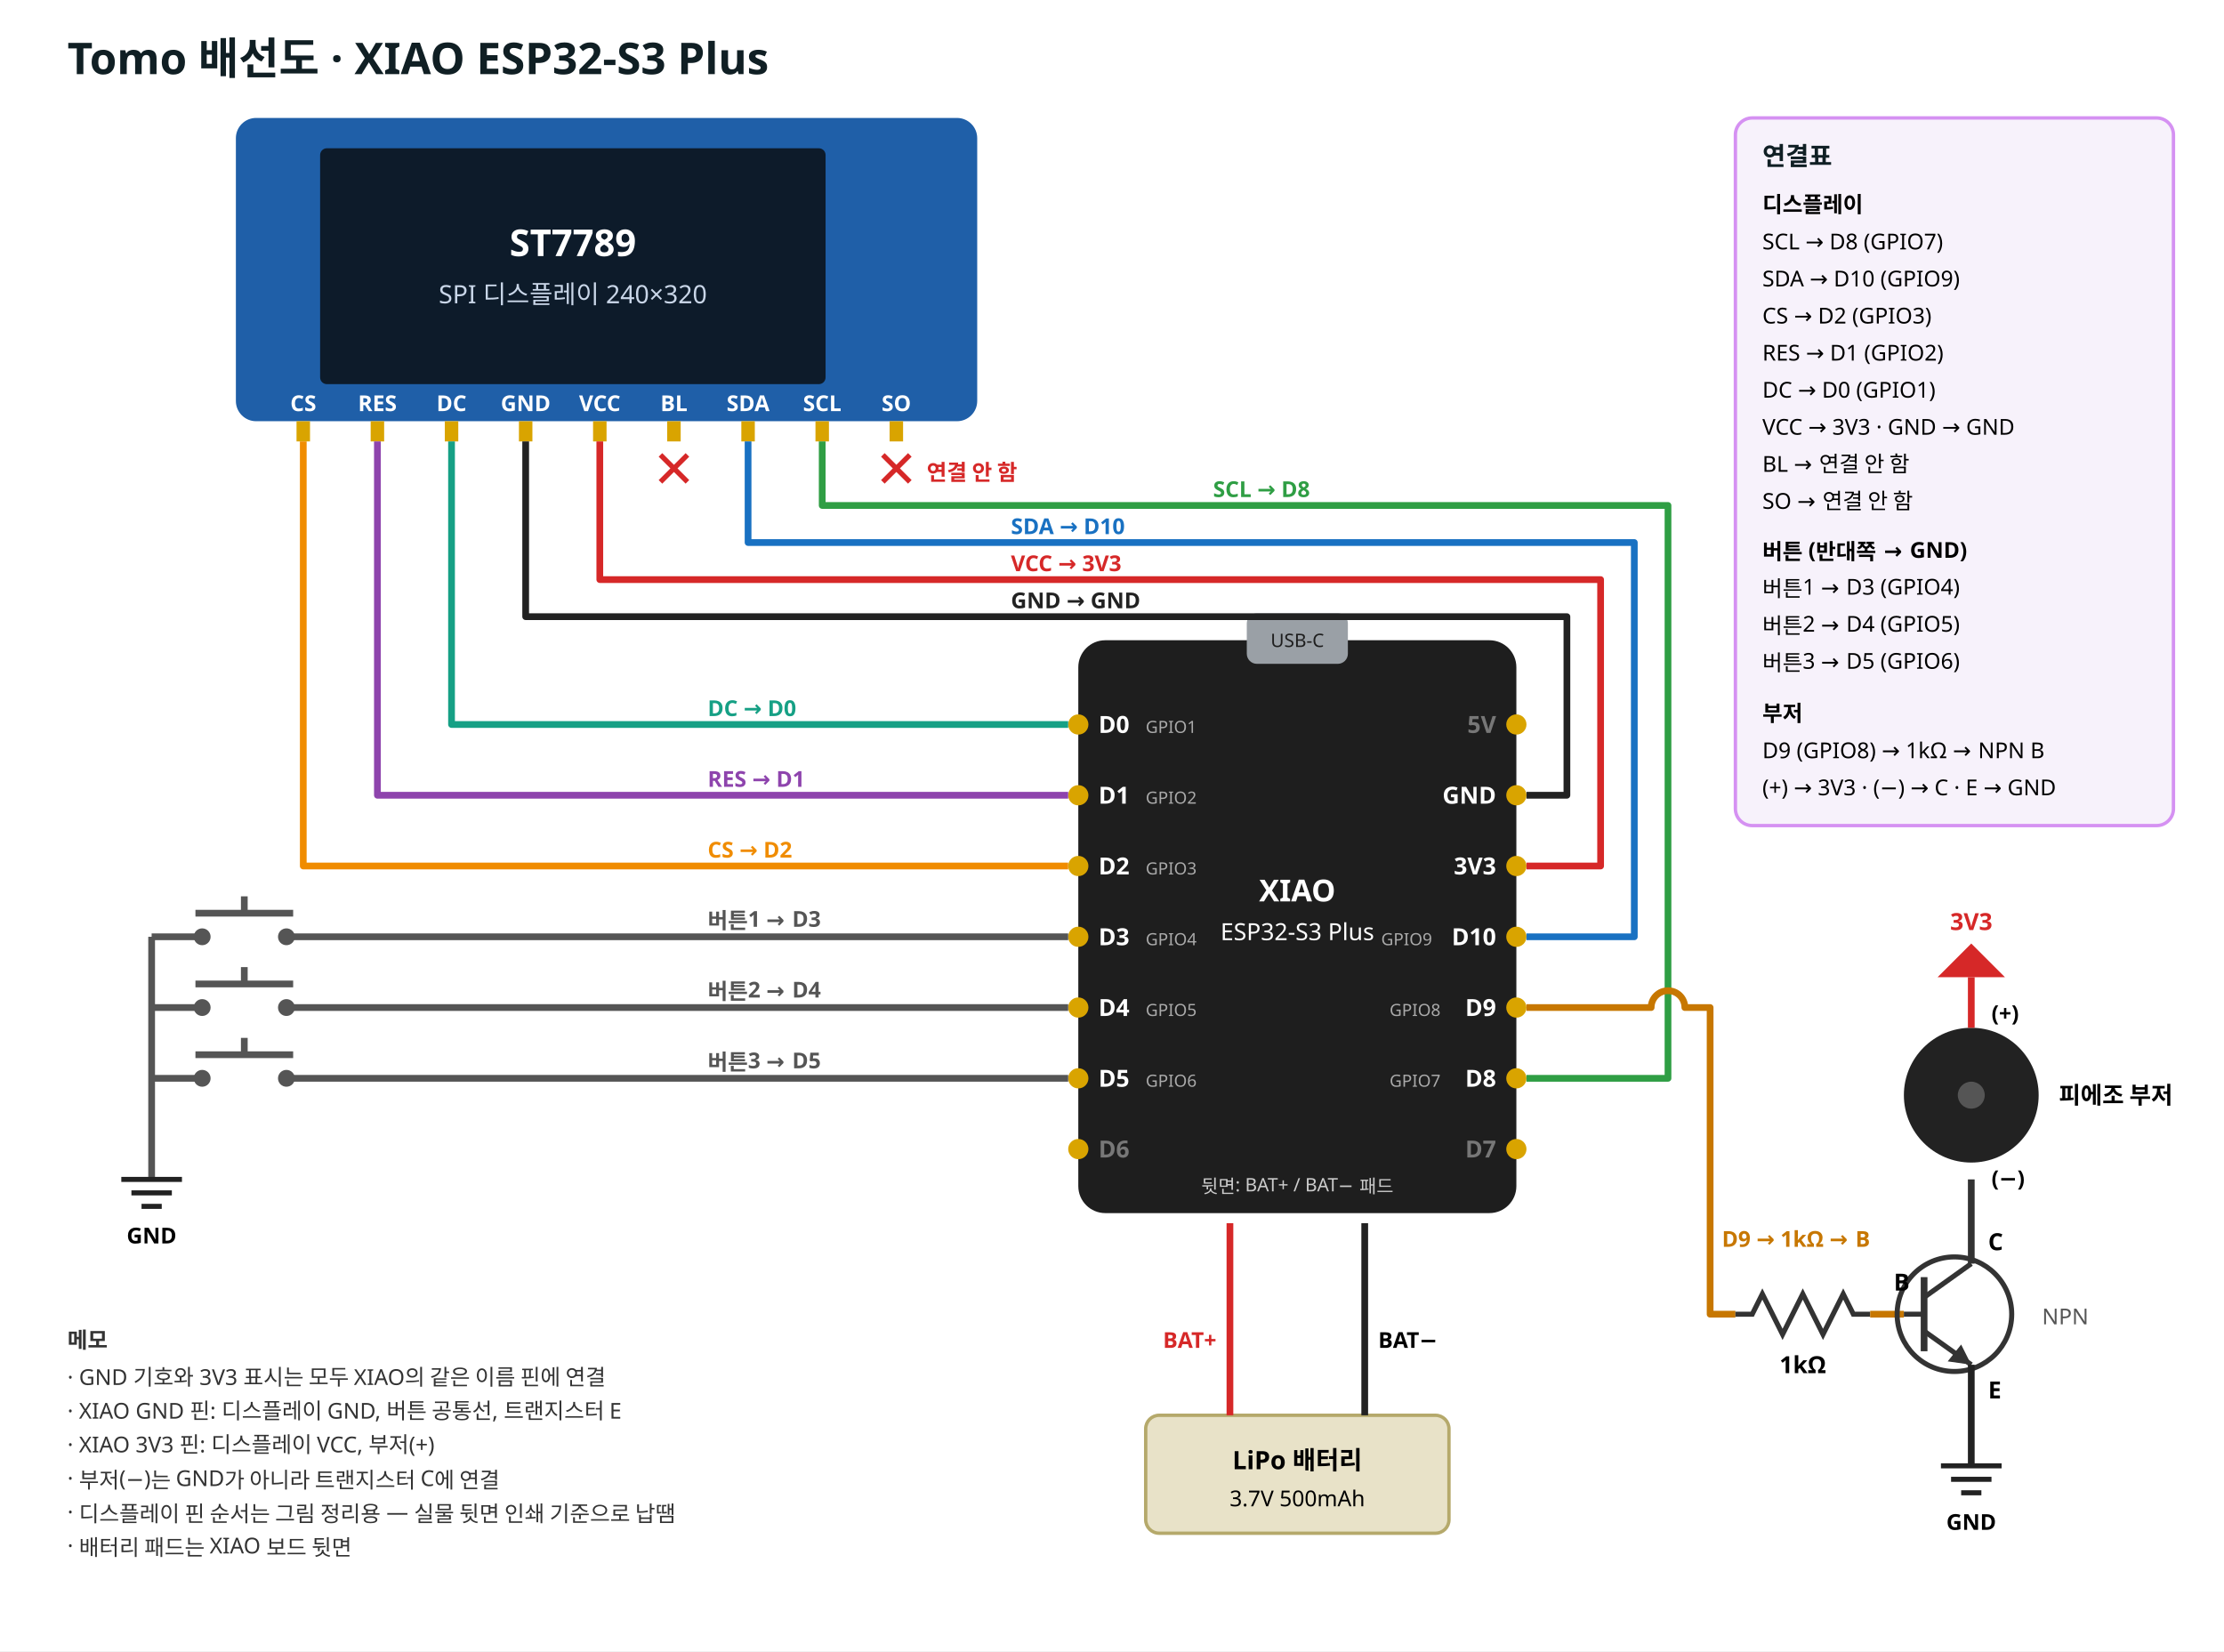
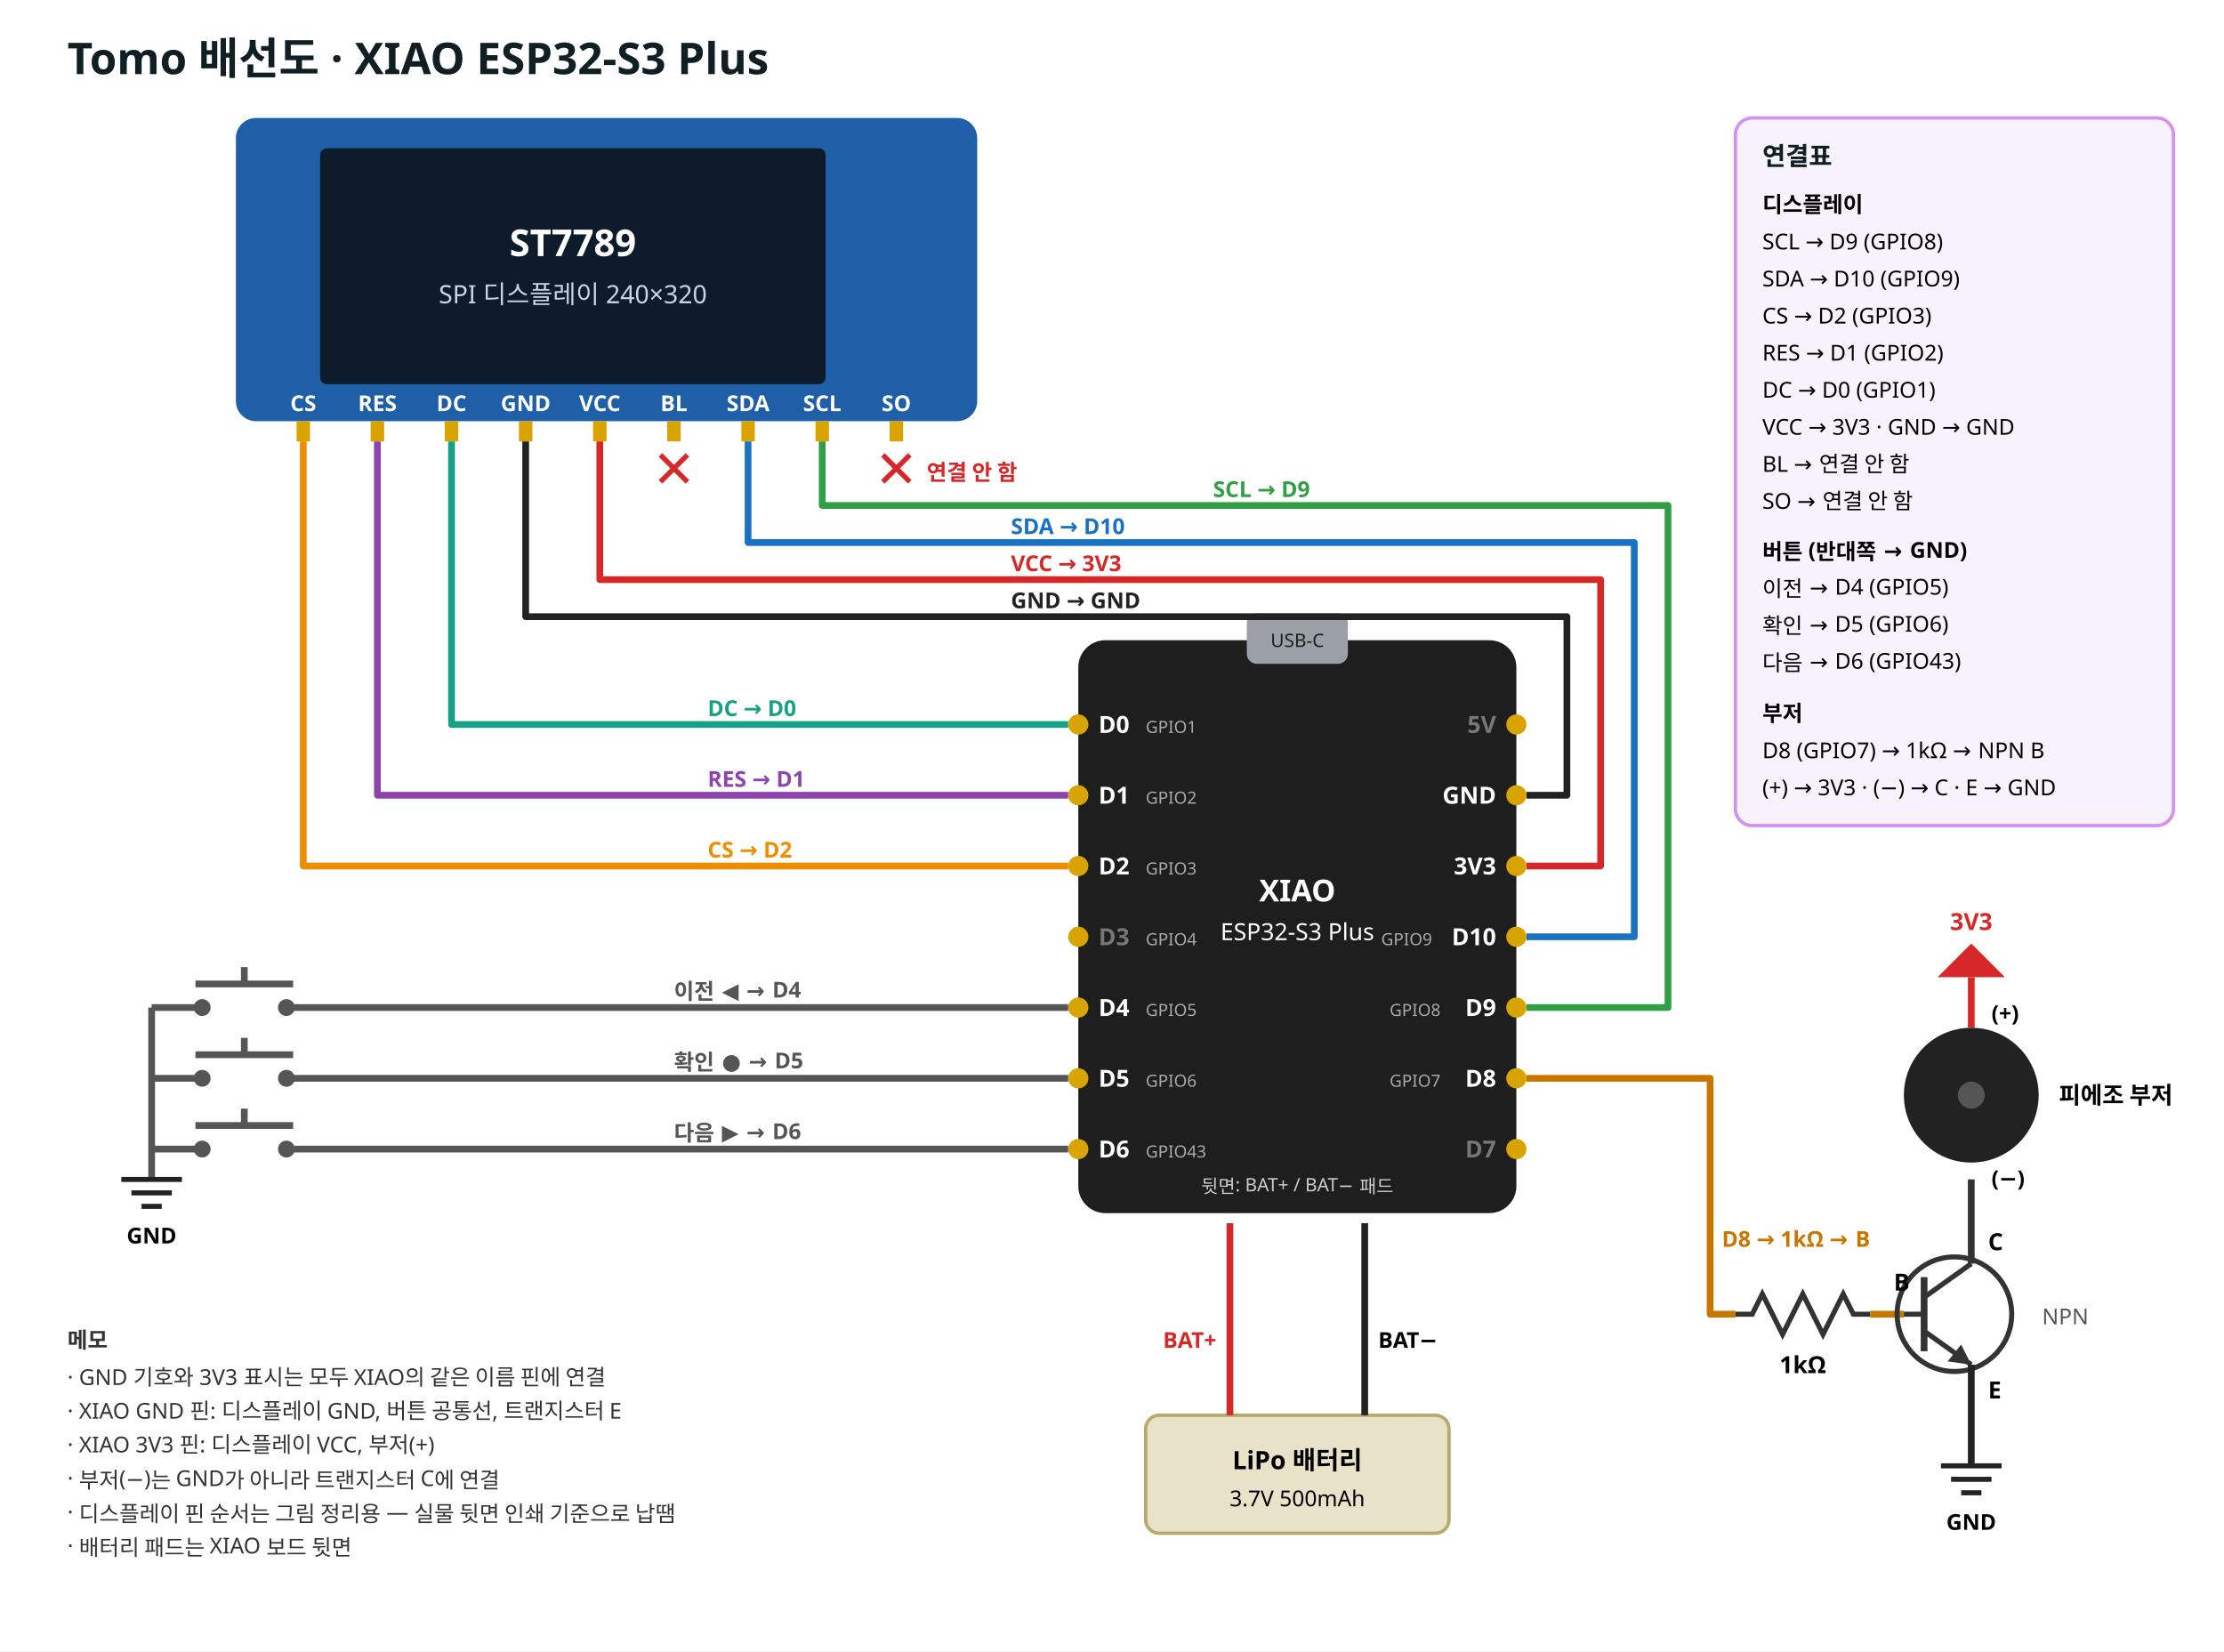
<svg xmlns="http://www.w3.org/2000/svg" width="1320" height="980" viewBox="0 0 1320 980" font-family="Malgun Gothic, 'Noto Sans KR', sans-serif">
  <rect width="1320" height="980" fill="#ffffff" />
  <text x="40" y="44" font-size="26" font-weight="700" fill="#101F24">Tomo 배선도 · XIAO ESP32-S3 Plus</text>
  <rect x="140" y="70" width="440" height="180" rx="12" fill="#1f5fa8" />
  <rect x="190" y="88" width="300" height="140" rx="4" fill="#0d1b2a" />
  <text x="340" y="152" font-size="22" fill="#ffffff" text-anchor="middle" font-weight="700">ST7789</text>
  <text x="340" y="180" font-size="15" fill="#c9d6e8" text-anchor="middle">SPI 디스플레이 240×320</text>
  <g font-size="13" font-weight="700" fill="#ffffff" text-anchor="middle">
    <text x="180" y="244">CS</text>
    <text x="224" y="244">RES</text>
    <text x="268" y="244">DC</text>
    <text x="312" y="244">GND</text>
    <text x="356" y="244">VCC</text>
    <text x="400" y="244">BL</text>
    <text x="444" y="244">SDA</text>
    <text x="488" y="244">SCL</text>
    <text x="532" y="244">SO</text>
  </g>
  <g fill="#d9a400">
    <rect x="176" y="250" width="8" height="12" />
    <rect x="220" y="250" width="8" height="12" />
    <rect x="264" y="250" width="8" height="12" />
    <rect x="308" y="250" width="8" height="12" />
    <rect x="352" y="250" width="8" height="12" />
    <rect x="396" y="250" width="8" height="12" />
    <rect x="440" y="250" width="8" height="12" />
    <rect x="484" y="250" width="8" height="12" />
    <rect x="528" y="250" width="8" height="12" />
  </g>
  <rect x="640" y="380" width="260" height="340" rx="16" fill="#1e1e1e" />
  <rect x="740" y="364" width="60" height="30" rx="6" fill="#9aa0a6" />
  <text x="770" y="384" font-size="11" fill="#1e1e1e" text-anchor="middle">USB-C</text>
  <text x="770" y="535" font-size="18" fill="#ffffff" text-anchor="middle" font-weight="700">XIAO</text>
  <text x="770" y="558" font-size="14" fill="#ffffff" text-anchor="middle">ESP32-S3 Plus</text>
  <g font-size="14" font-weight="700" fill="#ffffff">
    <text x="652" y="435">D0</text>
    <text x="652" y="477">D1</text>
    <text x="652" y="519">D2</text>
-     <text x="652" y="561">D3</text>
+     <text x="652" y="561" fill="#777">D3</text>
    <text x="652" y="603">D4</text>
    <text x="652" y="645">D5</text>
-     <text x="652" y="687" fill="#777">D6</text>
+     <text x="652" y="687">D6</text>
  </g>
  <g font-size="14" font-weight="700" fill="#ffffff" text-anchor="end">
    <text x="888" y="435" fill="#777">5V</text>
    <text x="888" y="477">GND</text>
    <text x="888" y="519">3V3</text>
    <text x="888" y="561">D10</text>
    <text x="888" y="603">D9</text>
    <text x="888" y="645">D8</text>
    <text x="888" y="687" fill="#777">D7</text>
  </g>
  <g font-size="10" fill="#aaaaaa">
    <text x="680" y="435">GPIO1</text>
    <text x="680" y="477">GPIO2</text>
    <text x="680" y="519">GPIO3</text>
    <text x="680" y="561">GPIO4</text>
    <text x="680" y="603">GPIO5</text>
    <text x="680" y="645">GPIO6</text>
+     <text x="680" y="687">GPIO43</text>
  </g>
  <g font-size="10" fill="#aaaaaa" text-anchor="end">
    <text x="850" y="561">GPIO9</text>
    <text x="855" y="603">GPIO8</text>
    <text x="855" y="645">GPIO7</text>
  </g>
  <g fill="#d9a400">
    <circle cx="640" cy="430" r="6" />
    <circle cx="640" cy="472" r="6" />
    <circle cx="640" cy="514" r="6" />
    <circle cx="640" cy="556" r="6" />
    <circle cx="640" cy="598" r="6" />
    <circle cx="640" cy="640" r="6" />
    <circle cx="640" cy="682" r="6" />
    <circle cx="900" cy="430" r="6" />
    <circle cx="900" cy="472" r="6" />
    <circle cx="900" cy="514" r="6" />
    <circle cx="900" cy="556" r="6" />
    <circle cx="900" cy="598" r="6" />
    <circle cx="900" cy="640" r="6" />
    <circle cx="900" cy="682" r="6" />
  </g>
  <text x="770" y="708" font-size="11" fill="#cccccc" text-anchor="middle">뒷면: BAT+ / BAT− 패드</text>
  <g fill="none" stroke-width="4" stroke-linejoin="round">
    <polyline points="180,262 180,514 634,514" stroke="#f08c00" />
    <polyline points="224,262 224,472 634,472" stroke="#8e44ad" />
    <polyline points="268,262 268,430 634,430" stroke="#16a085" />
  </g>
  <g fill="none" stroke-width="4" stroke-linejoin="round">
    <polyline points="312,262 312,366 930,366 930,472 906,472" stroke="#222222" />
    <polyline points="356,262 356,344 950,344 950,514 906,514" stroke="#d62828" />
    <polyline points="444,262 444,322 970,322 970,556 906,556" stroke="#1971c2" />
-     <polyline points="488,262 488,300 990,300 990,640 906,640" stroke="#2f9e44" />
+     <polyline points="488,262 488,300 990,300 990,598 906,598" stroke="#2f9e44" />
  </g>
  <g stroke="#d62828" stroke-width="3">
    <line x1="392" y1="270" x2="408" y2="286" />
    <line x1="408" y1="270" x2="392" y2="286" />
  </g>
  <g stroke="#d62828" stroke-width="3">
    <line x1="524" y1="270" x2="540" y2="286" />
    <line x1="540" y1="270" x2="524" y2="286" />
  </g>
  <text x="550" y="285" font-size="13" fill="#d62828" font-weight="700">연결 안 함</text>
  <g font-size="13" font-weight="700">
    <text x="420" y="425" fill="#16a085">DC → D0</text>
    <text x="420" y="467" fill="#8e44ad">RES → D1</text>
    <text x="420" y="509" fill="#f08c00">CS → D2</text>
    <text x="600" y="361" fill="#222222">GND → GND</text>
    <text x="600" y="339" fill="#d62828">VCC → 3V3</text>
    <text x="600" y="317" fill="#1971c2">SDA → D10</text>
-     <text x="720" y="295" fill="#2f9e44">SCL → D8</text>
+     <text x="720" y="295" fill="#2f9e44">SCL → D9</text>
  </g>
  <g stroke="#555" stroke-width="4" fill="none">
-     <polyline points="170,556 634,556" />
    <polyline points="170,598 634,598" />
    <polyline points="170,640 634,640" />
-     <polyline points="120,556 90,556" />
+     <polyline points="170,682 634,682" />
    <polyline points="120,598 90,598" />
    <polyline points="120,640 90,640" />
-     <polyline points="90,556 90,700" />
+     <polyline points="120,682 90,682" />
+     <polyline points="90,598 90,700" />
  </g>
  <g>
-     <g transform="translate(0,556)">
+     <g transform="translate(0,682)">
      <circle cx="120" cy="0" r="5" fill="#555" />
      <circle cx="170" cy="0" r="5" fill="#555" />
      <line x1="116" y1="-14" x2="174" y2="-14" stroke="#555" stroke-width="4" />
      <line x1="145" y1="-14" x2="145" y2="-24" stroke="#555" stroke-width="4" />
    </g>
    <g transform="translate(0,598)">
      <circle cx="120" cy="0" r="5" fill="#555" />
      <circle cx="170" cy="0" r="5" fill="#555" />
      <line x1="116" y1="-14" x2="174" y2="-14" stroke="#555" stroke-width="4" />
      <line x1="145" y1="-14" x2="145" y2="-24" stroke="#555" stroke-width="4" />
    </g>
    <g transform="translate(0,640)">
      <circle cx="120" cy="0" r="5" fill="#555" />
      <circle cx="170" cy="0" r="5" fill="#555" />
      <line x1="116" y1="-14" x2="174" y2="-14" stroke="#555" stroke-width="4" />
      <line x1="145" y1="-14" x2="145" y2="-24" stroke="#555" stroke-width="4" />
    </g>
  </g>
  <g font-size="13" font-weight="700" fill="#555">
-     <text x="420" y="551">버튼1 → D3</text>
-     <text x="420" y="593">버튼2 → D4</text>
-     <text x="420" y="635">버튼3 → D5</text>
+     <text x="400" y="593">이전 ◀ → D4</text>
+     <text x="400" y="635">확인 ● → D5</text>
+     <text x="400" y="677">다음 ▶ → D6</text>
  </g>
  <g stroke="#222" stroke-width="3">
    <line x1="72" y1="700" x2="108" y2="700" />
    <line x1="78" y1="708" x2="102" y2="708" />
    <line x1="84" y1="716" x2="96" y2="716" />
  </g>
  <text x="90" y="738" font-size="13" text-anchor="middle" font-weight="700">GND</text>
-   <path d="M906 598 H980 A10 10 0 0 1 1000 598 H1015 V780 H1030" fill="none" stroke="#c77700" stroke-width="4" stroke-linejoin="round" />
-   <text x="1022" y="740" font-size="13" font-weight="700" fill="#c77700">D9 → 1kΩ → B</text>
+   <path d="M906 640 H1015 V780 H1030" fill="none" stroke="#c77700" stroke-width="4" stroke-linejoin="round" />
+   <text x="1022" y="740" font-size="13" font-weight="700" fill="#c77700">D8 → 1kΩ → B</text>
  <polyline points="1030,780 1040,780 1046,768 1058,792 1070,768 1082,792 1094,768 1100,780 1110,780" fill="none" stroke="#333" stroke-width="3" />
  <text x="1070" y="815" font-size="14" text-anchor="middle" font-weight="700">1kΩ</text>
  <line x1="1110" y1="780" x2="1130" y2="780" stroke="#c77700" stroke-width="4" />
  <circle cx="1160" cy="780" r="34" fill="none" stroke="#333" stroke-width="3" />
  <line x1="1142" y1="758" x2="1142" y2="802" stroke="#333" stroke-width="4" />
  <line x1="1130" y1="780" x2="1142" y2="780" stroke="#333" stroke-width="3" />
  <line x1="1142" y1="770" x2="1170" y2="750" stroke="#333" stroke-width="3" />
  <line x1="1142" y1="790" x2="1170" y2="810" stroke="#333" stroke-width="3" />
  <polygon points="1170,810 1156,808 1164,798" fill="#333" />
  <text x="1124" y="766" font-size="14" font-weight="700">B</text>
  <text x="1180" y="742" font-size="14" font-weight="700">C</text>
  <text x="1180" y="830" font-size="14" font-weight="700">E</text>
  <text x="1212" y="786" font-size="13" fill="#555">NPN</text>
  <line x1="1170" y1="750" x2="1170" y2="700" stroke="#333" stroke-width="4" />
  <line x1="1170" y1="810" x2="1170" y2="870" stroke="#222" stroke-width="4" />
  <g stroke="#222" stroke-width="3">
    <line x1="1152" y1="870" x2="1188" y2="870" />
    <line x1="1158" y1="878" x2="1182" y2="878" />
    <line x1="1164" y1="886" x2="1176" y2="886" />
  </g>
  <text x="1170" y="908" font-size="13" text-anchor="middle" font-weight="700">GND</text>
  <circle cx="1170" cy="650" r="40" fill="#222" />
  <circle cx="1170" cy="650" r="8" fill="#555" />
  <text x="1222" y="655" font-size="14" font-weight="700">피에조 부저</text>
  <text x="1182" y="704" font-size="13" font-weight="700">(−)</text>
  <text x="1182" y="606" font-size="13" font-weight="700">(+)</text>
  <line x1="1170" y1="610" x2="1170" y2="580" stroke="#d62828" stroke-width="4" />
  <polygon points="1150,580 1190,580 1170,560" fill="#d62828" />
  <text x="1170" y="552" font-size="14" text-anchor="middle" font-weight="700" fill="#d62828">3V3</text>
  <rect x="680" y="840" width="180" height="70" rx="8" fill="#e8e2c8" stroke="#b5a96b" stroke-width="2" />
  <text x="770" y="872" font-size="15" text-anchor="middle" font-weight="700">LiPo 배터리</text>
  <text x="770" y="894" font-size="13" text-anchor="middle">3.7V 500mAh</text>
  <line x1="730" y1="840" x2="730" y2="726" stroke="#d62828" stroke-width="4" />
  <line x1="810" y1="840" x2="810" y2="726" stroke="#222" stroke-width="4" />
  <text x="722" y="800" font-size="13" text-anchor="end" font-weight="700" fill="#d62828">BAT+</text>
  <text x="818" y="800" font-size="13" font-weight="700">BAT−</text>
  <g font-size="13" fill="#333">
    <text x="40" y="800" font-weight="700">메모</text>
    <text x="40" y="822">· GND 기호와 3V3 표시는 모두 XIAO의 같은 이름 핀에 연결</text>
    <text x="40" y="842">· XIAO GND 핀: 디스플레이 GND, 버튼 공통선, 트랜지스터 E</text>
    <text x="40" y="862">· XIAO 3V3 핀: 디스플레이 VCC, 부저(+)</text>
    <text x="40" y="882">· 부저(−)는 GND가 아니라 트랜지스터 C에 연결</text>
    <text x="40" y="902">· 디스플레이 핀 순서는 그림 정리용 — 실물 뒷면 인쇄 기준으로 납땜</text>
    <text x="40" y="922">· 배터리 패드는 XIAO 보드 뒷면</text>
  </g>
  <g font-size="13">
    <rect x="1030" y="70" width="260" height="420" rx="10" fill="#f7f2fb" stroke="#D591F2" stroke-width="2" />
    <text x="1046" y="98" font-size="15" font-weight="700" fill="#101F24">연결표</text>
    <text x="1046" y="126" font-weight="700">디스플레이</text>
-     <text x="1046" y="148">SCL → D8 (GPIO7)</text>
+     <text x="1046" y="148">SCL → D9 (GPIO8)</text>
    <text x="1046" y="170">SDA → D10 (GPIO9)</text>
    <text x="1046" y="192">CS → D2 (GPIO3)</text>
    <text x="1046" y="214">RES → D1 (GPIO2)</text>
    <text x="1046" y="236">DC → D0 (GPIO1)</text>
    <text x="1046" y="258">VCC → 3V3 · GND → GND</text>
    <text x="1046" y="280">BL → 연결 안 함</text>
    <text x="1046" y="302">SO → 연결 안 함</text>
    <text x="1046" y="332" font-weight="700">버튼 (반대쪽 → GND)</text>
-     <text x="1046" y="354">버튼1 → D3 (GPIO4)</text>
-     <text x="1046" y="376">버튼2 → D4 (GPIO5)</text>
-     <text x="1046" y="398">버튼3 → D5 (GPIO6)</text>
+     <text x="1046" y="354">이전 → D4 (GPIO5)</text>
+     <text x="1046" y="376">확인 → D5 (GPIO6)</text>
+     <text x="1046" y="398">다음 → D6 (GPIO43)</text>
    <text x="1046" y="428" font-weight="700">부저</text>
-     <text x="1046" y="450">D9 (GPIO8) → 1kΩ → NPN B</text>
+     <text x="1046" y="450">D8 (GPIO7) → 1kΩ → NPN B</text>
    <text x="1046" y="472">(+) → 3V3 · (−) → C · E → GND</text>
  </g>
</svg>
